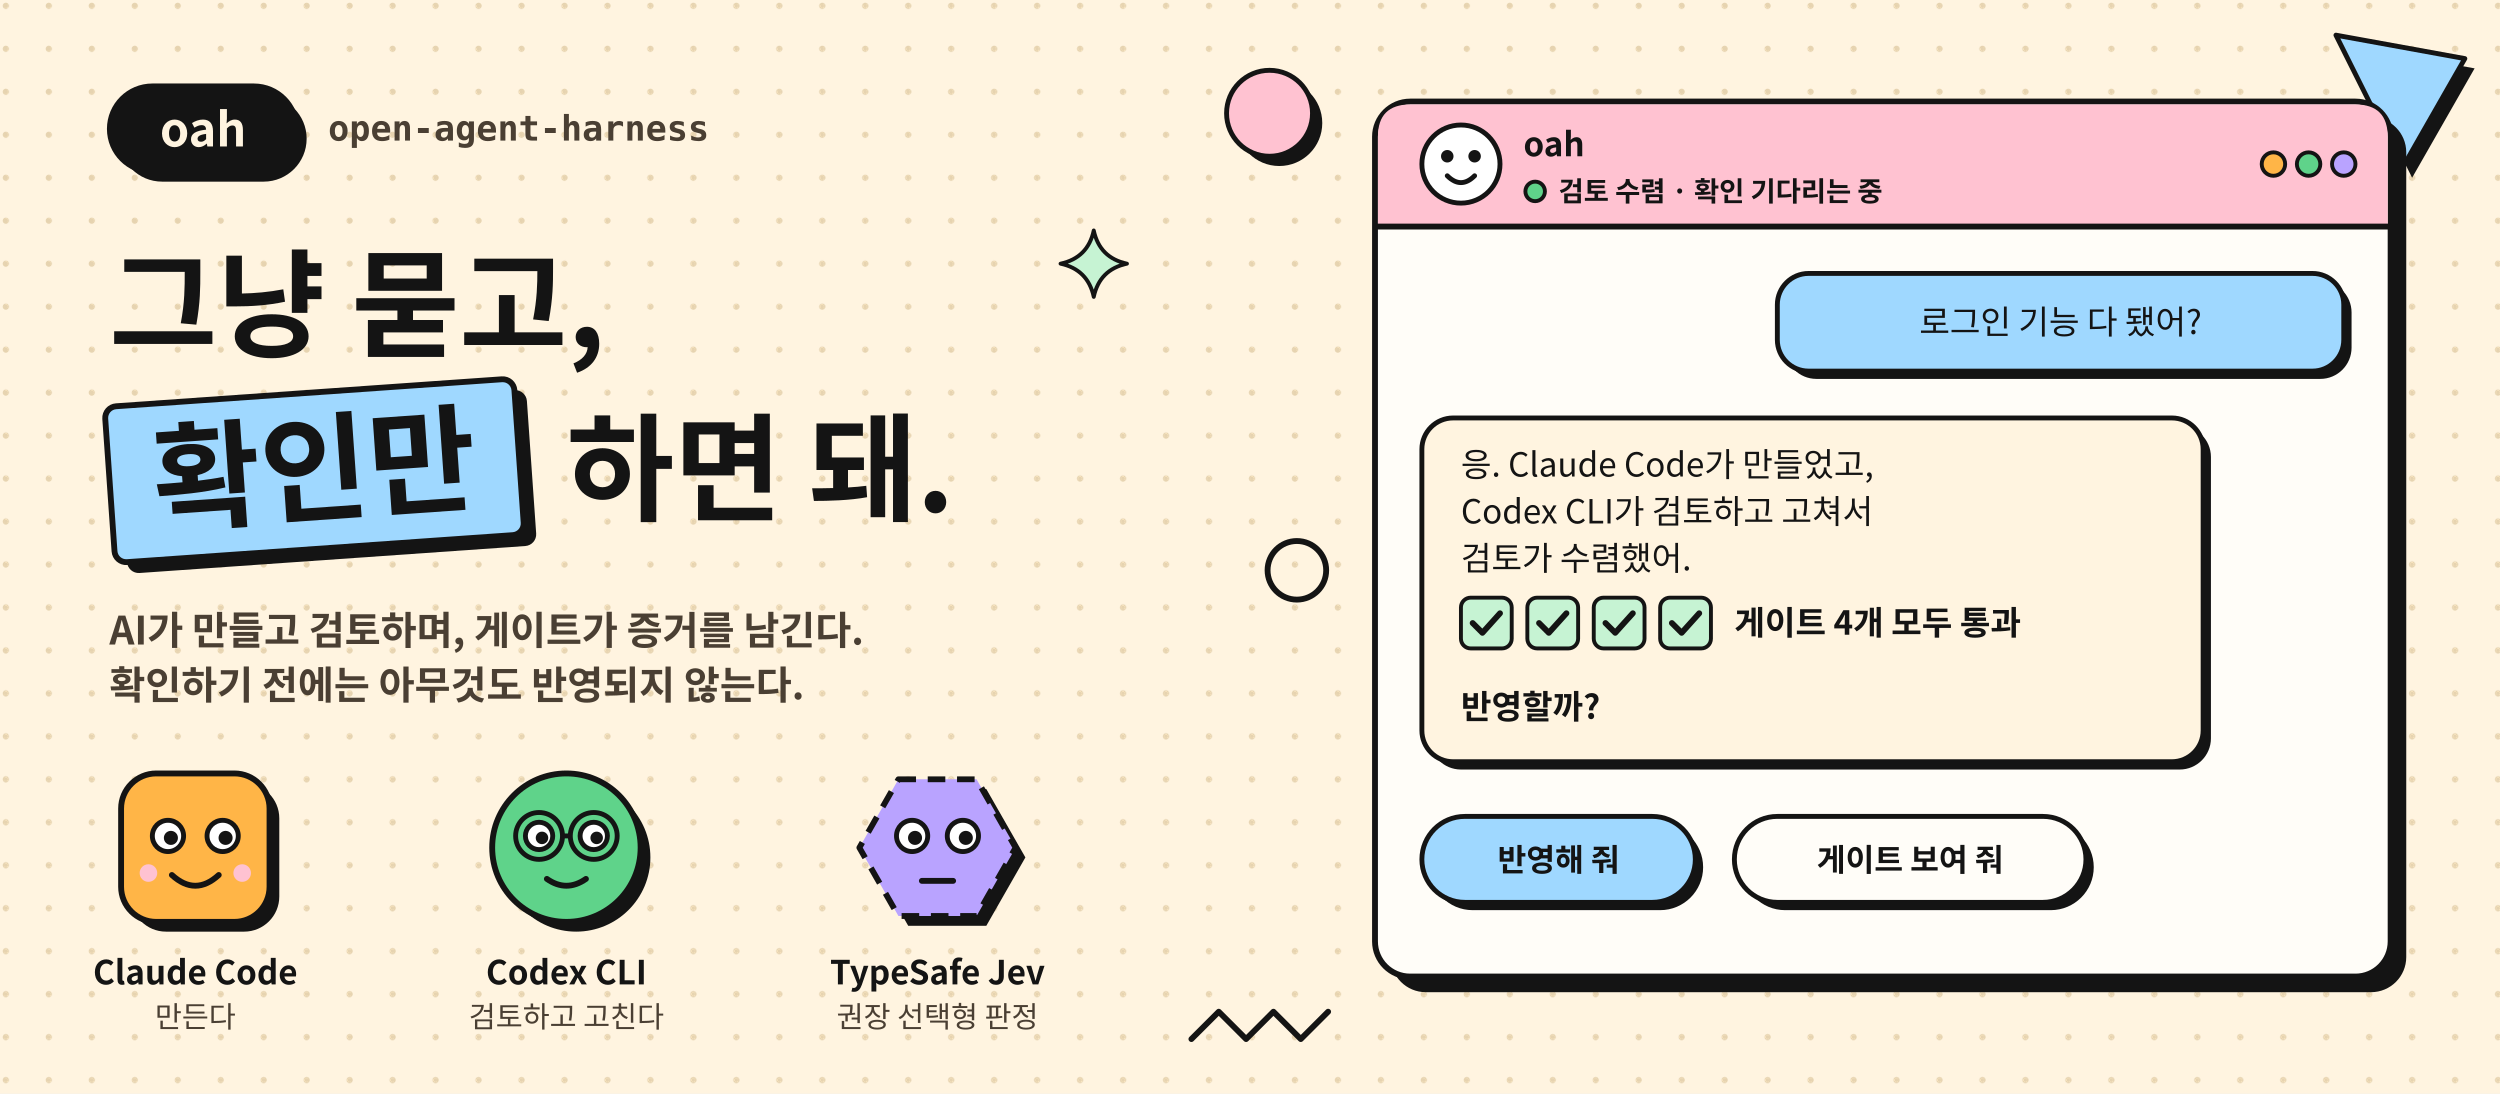
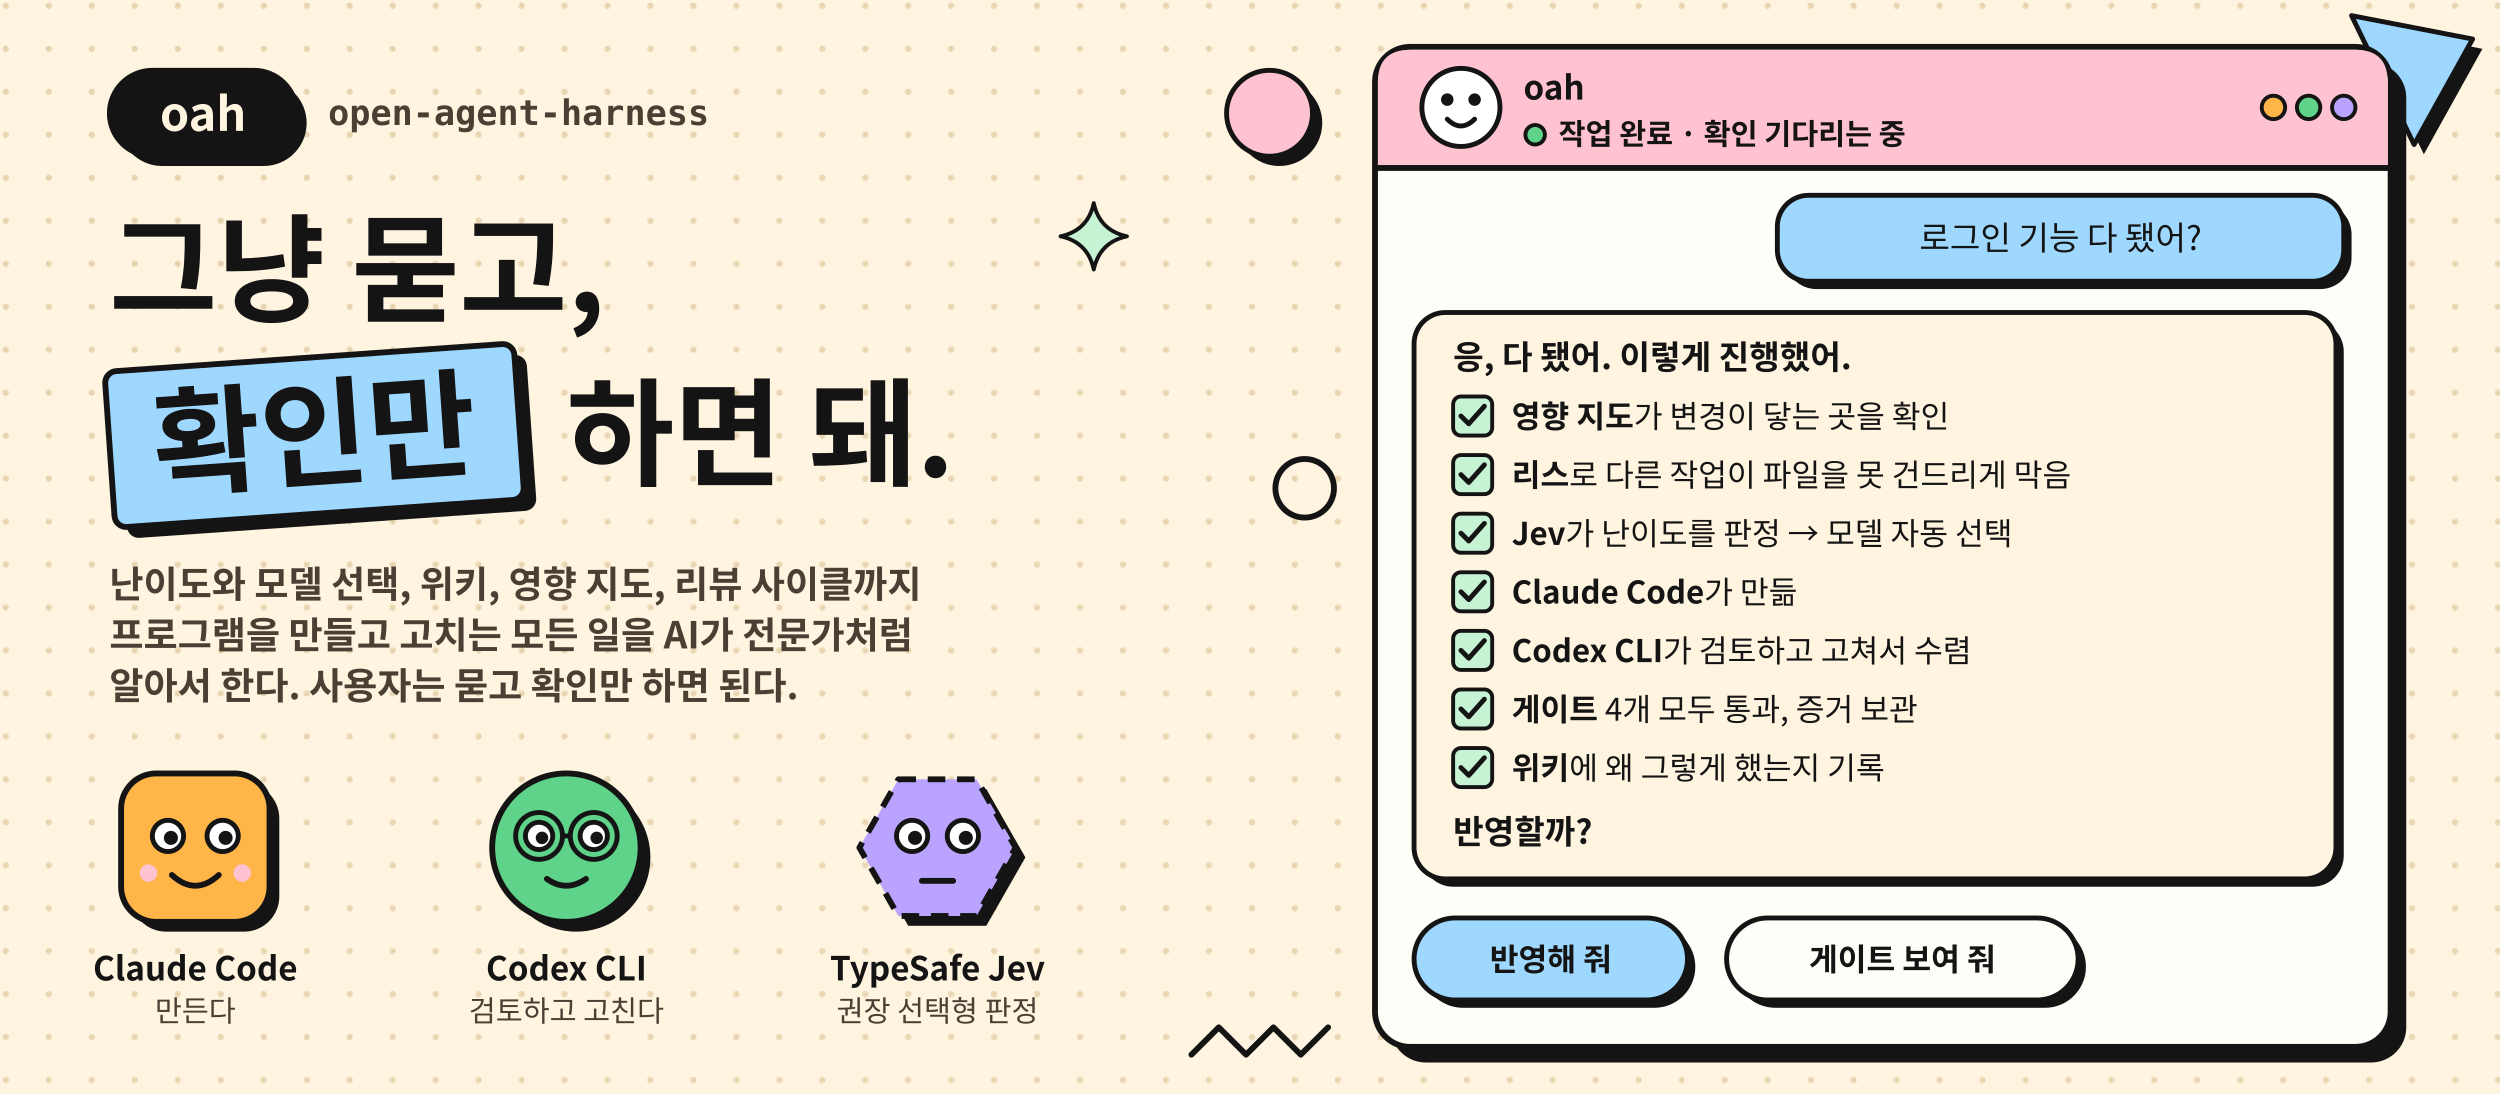
<svg xmlns="http://www.w3.org/2000/svg" viewBox="0 0 1280 560" role="img" aria-labelledby="banner-ko-light-title banner-ko-light-desc" id="banner-ko-light-root">
  <defs>
    <style>#banner-ko-light-root { font-family: "Apple SD Gothic Neo", "Malgun Gothic", "Noto Sans KR", "Noto Sans CJK KR", system-ui, -apple-system, "Segoe UI", sans-serif; color: #141414; }
      #banner-ko-light-root .diagram-container { width: 100%; overflow-x: auto; }
      #banner-ko-light-root .display { font-family: "Apple SD Gothic Neo", "Malgun Gothic", "Noto Sans KR", "Noto Sans CJK KR", "Arial Black", "Segoe UI Black", system-ui, -apple-system, "Segoe UI", sans-serif; font-size: 60px; font-weight: 800; }
      #banner-ko-light-root .brand { font-family: "Apple SD Gothic Neo", "Malgun Gothic", "Noto Sans KR", "Noto Sans CJK KR", "Arial Black", "Segoe UI Black", system-ui, -apple-system, "Segoe UI", sans-serif; font-size: 24px; font-weight: 800; }
      #banner-ko-light-root .mono { font-family: ui-monospace, "SFMono-Regular", Consolas, monospace; font-size: 18px; font-weight: 600; }
-       #banner-ko-light-root .tag { font-size: 20px; font-weight: 600; }
+       #banner-ko-light-root .tag { font-size: 19px; font-weight: 600; }
      #banner-ko-light-root .name { font-size: 17px; font-weight: 800; }
      #banner-ko-light-root .role { font-size: 15px; font-weight: 500; }
-       #banner-ko-light-root .status { font-size: 14px; font-weight: 600; }
+       #banner-ko-light-root .status { font-size: 15px; font-weight: 600; }
      #banner-ko-light-root .msg { font-size: 17px; font-weight: 500; }
      #banner-ko-light-root .strong { font-size: 17px; font-weight: 800; }
+       #banner-ko-light-root .check { font-size: 16px; font-weight: 500; }
+       #banner-ko-light-root .check-label { font-weight: 800; }
      #banner-ko-light-root .chip { font-size: 16px; font-weight: 700; }
      @media print {
#banner-ko-light-root .diagram-container { overflow-x: visible; }
}</style>
    <pattern id="banner-ko-light-dots" width="22" height="22" patternUnits="userSpaceOnUse">
      <circle cx="3" cy="3" r="1.6" fill="#e6d3b0" />
    </pattern>
  </defs>
  <rect x="0" y="0" width="1280" height="560" fill="#fff4e0" />
  <rect x="0" y="0" width="1280" height="560" fill="url(#banner-ko-light-dots)" />
  <circle cx="655" cy="63" r="22" fill="#141414" />
  <circle cx="650" cy="58" r="22" fill="#ffc2d1" stroke="#141414" stroke-width="2.5" />
-   <polygon points="1201,23 1267,35 1235,91" fill="#141414" />
-   <polygon points="1196,18 1262,30 1230,86" fill="#9fd8ff" stroke="#141414" stroke-width="2.5" stroke-linejoin="round" />
-   <circle cx="664" cy="292" r="15" fill="none" stroke="#141414" stroke-width="3" />
-   <path d="M610 532 l14 -14 l14 14 l14 -14 l14 14 l14 -14" fill="none" stroke="#141414" stroke-width="3" stroke-linecap="round" stroke-linejoin="round" />
-   <path d="M560 118 Q563 132 577 135 Q563 138 560 152 Q557 138 543 135 Q557 132 560 118 Z" fill="#c6f3d3" stroke="#141414" stroke-width="2" stroke-linejoin="round" />
-   <rect x="61" y="49" width="96" height="44" rx="22" fill="#141414" />
-   <rect x="56" y="44" width="96" height="44" rx="22" fill="#141414" stroke="#141414" stroke-width="2.5" />
-   <text x="104" y="75" class="brand" text-anchor="middle" fill="#fff4e0">oah</text>
-   <text x="168" y="72" class="mono" text-anchor="start" fill="#4a3f33">open-agent-harness</text>
-   <text x="56" y="178" class="display" text-anchor="start" fill="#141414">그냥 묻고,</text>
-   <g transform="rotate(-4 161 241)">
-     <rect x="62" y="207" width="210" height="80" rx="6" fill="#141414" />
-     <rect x="56" y="201" width="210" height="80" rx="6" fill="#9fd8ff" stroke="#141414" stroke-width="3" />
-     <text x="161" y="262" class="display" text-anchor="middle" fill="#141414">확인만</text>
+   <polygon points="1209,13 1271,25 1241,79" fill="#141414" />
+   <polygon points="1204,8 1266,20 1236,74" fill="#9fd8ff" stroke="#141414" stroke-width="2.5" stroke-linejoin="round" />
+   <circle cx="668" cy="250" r="15" fill="none" stroke="#141414" stroke-width="3" />
+   <path d="M610 540 l14 -14 l14 14 l14 -14 l14 14 l14 -14" fill="none" stroke="#141414" stroke-width="3" stroke-linecap="round" stroke-linejoin="round" />
+   <path d="M560 104 Q563 118 577 121 Q563 124 560 138 Q557 124 543 121 Q557 118 560 104 Z" fill="#c6f3d3" stroke="#141414" stroke-width="2" stroke-linejoin="round" />
+   <rect x="61" y="41" width="96" height="44" rx="22" fill="#141414" />
+   <rect x="56" y="36" width="96" height="44" rx="22" fill="#141414" stroke="#141414" stroke-width="2.5" />
+   <text x="104" y="67" class="brand" text-anchor="middle" fill="#fff4e0">oah</text>
+   <text x="168" y="64" class="mono" text-anchor="start" fill="#4a3f33">open-agent-harness</text>
+   <text x="56" y="160" class="display" text-anchor="start" fill="#141414">그냥 묻고,</text>
+   <g transform="rotate(-4 161 223)">
+     <rect x="62" y="189" width="210" height="80" rx="6" fill="#141414" />
+     <rect x="56" y="183" width="210" height="80" rx="6" fill="#9fd8ff" stroke="#141414" stroke-width="3" />
+     <text x="161" y="244" class="display" text-anchor="middle" fill="#141414">확인만</text>
  </g>
-   <text x="290" y="262" class="display" text-anchor="start" fill="#141414"> 하면 돼.</text>
-   <text x="56" y="330" class="tag" text-anchor="start" fill="#4a3f33">AI가 만들고 검토하며, 게이트가 증거를 남긴다.</text>
-   <text x="56" y="358" class="tag" text-anchor="start" fill="#4a3f33">확인하기 전에는 아무것도 반영되지 않는다.</text>
+   <text x="290" y="244" class="display" text-anchor="start" fill="#141414"> 하면 돼.</text>
+   <text x="56" y="306" class="tag" text-anchor="start" fill="#4a3f33">난이도와 모델 선택, 위키, 영향 지도, 리뷰 사이클까지</text>
+   <text x="56" y="332" class="tag" text-anchor="start" fill="#4a3f33">프로그램을 만들고 고치는 모든 일을 AI가 전문가처럼</text>
+   <text x="56" y="358" class="tag" text-anchor="start" fill="#4a3f33">알아서 한다. 사용자는 묻고 확인만 하면 된다.</text>
  <rect x="67" y="401" width="76" height="76" rx="18" fill="#141414" />
  <rect x="62" y="396" width="76" height="76" rx="18" fill="#ffb547" stroke="#141414" stroke-width="3" />
  <circle cx="86" cy="428" r="8" fill="#ffffff" stroke="#141414" stroke-width="2.5" />
  <circle cx="87.5" cy="429" r="3.6" fill="#141414" />
  <circle cx="114" cy="428" r="8" fill="#ffffff" stroke="#141414" stroke-width="2.5" />
  <circle cx="115.5" cy="429" r="3.6" fill="#141414" />
  <circle cx="76" cy="447" r="4.5" fill="#ffc2d1" />
  <circle cx="124" cy="447" r="4.5" fill="#ffc2d1" />
  <path d="M88 448 Q100 459 112 448" fill="none" stroke="#141414" stroke-width="3" stroke-linecap="round" />
  <circle cx="295" cy="439" r="38" fill="#141414" />
  <circle cx="290" cy="434" r="38" fill="#5fd38a" stroke="#141414" stroke-width="3" />
  <circle cx="276" cy="428" r="7" fill="#ffffff" stroke="#141414" stroke-width="2.5" />
  <circle cx="277.5" cy="429" r="3.2" fill="#141414" />
  <circle cx="304" cy="428" r="7" fill="#ffffff" stroke="#141414" stroke-width="2.5" />
  <circle cx="305.5" cy="429" r="3.2" fill="#141414" />
  <circle cx="276" cy="428" r="12" fill="none" stroke="#141414" stroke-width="2.5" />
  <circle cx="304" cy="428" r="12" fill="none" stroke="#141414" stroke-width="2.5" />
  <line x1="288" y1="428" x2="292" y2="428" stroke="#141414" stroke-width="2.5" />
  <path d="M280 450 Q290 457 300 450" fill="none" stroke="#141414" stroke-width="3" stroke-linecap="round" />
  <polygon points="465,404 505,404 525,439 505,474 465,474 445,439" fill="#141414" />
  <polygon points="460,399 500,399 520,434 500,469 460,469 440,434" fill="#b9a3ff" stroke="#141414" stroke-width="3" stroke-dasharray="9 6" stroke-linejoin="round" />
  <circle cx="467" cy="428" r="8" fill="#ffffff" stroke="#141414" stroke-width="2.5" />
  <circle cx="468.5" cy="429" r="3.6" fill="#141414" />
  <circle cx="493" cy="428" r="8" fill="#ffffff" stroke="#141414" stroke-width="2.5" />
  <circle cx="494.5" cy="429" r="3.6" fill="#141414" />
  <line x1="472" y1="451" x2="488" y2="451" stroke="#141414" stroke-width="3" stroke-linecap="round" />
-   <text x="100" y="504" class="name" text-anchor="middle" fill="#141414">Claude Code</text>
-   <text x="100" y="526" class="role" text-anchor="middle" fill="#4a3f33">만든다</text>
-   <text x="290" y="504" class="name" text-anchor="middle" fill="#141414">Codex CLI</text>
-   <text x="290" y="526" class="role" text-anchor="middle" fill="#4a3f33">검토하고 고친다</text>
-   <text x="480" y="504" class="name" text-anchor="middle" fill="#141414">TypeSafe Jev</text>
-   <text x="480" y="526" class="role" text-anchor="middle" fill="#4a3f33">권장 선택형 판정</text>
-   <rect x="712" y="60" width="520" height="448" rx="18" fill="#141414" />
-   <rect x="704" y="52" width="520" height="448" rx="18" fill="#fffdf8" stroke="#141414" stroke-width="3" />
-   <path d="M705.5 70 Q705.5 53.5 722 53.5 L1206 53.5 Q1222.5 53.5 1222.5 70 L1222.5 116 L705.5 116 Z" fill="#ffc2d1" />
-   <line x1="704" y1="116" x2="1224" y2="116" stroke="#141414" stroke-width="3" />
-   <circle cx="748" cy="84" r="20" fill="#ffffff" stroke="#141414" stroke-width="2.5" />
-   <circle cx="741" cy="80" r="3.2" fill="#141414" />
-   <circle cx="755" cy="80" r="3.2" fill="#141414" />
-   <path d="M741 90 Q748 97 755 90" fill="none" stroke="#141414" stroke-width="2.5" stroke-linecap="round" />
-   <text x="780" y="80" class="name" text-anchor="start" fill="#141414">oah</text>
-   <circle cx="786" cy="98" r="5" fill="#5fd38a" stroke="#141414" stroke-width="2" />
-   <text x="798" y="103" class="status" text-anchor="start" fill="#141414">검토 수렴 · 확인 기다리는 중</text>
-   <circle cx="1164" cy="84" r="6" fill="#ffb547" stroke="#141414" stroke-width="2" />
-   <circle cx="1182" cy="84" r="6" fill="#5fd38a" stroke="#141414" stroke-width="2" />
-   <circle cx="1200" cy="84" r="6" fill="#b9a3ff" stroke="#141414" stroke-width="2" />
-   <rect x="914" y="144" width="290" height="50" rx="16" fill="#141414" />
-   <rect x="910" y="140" width="290" height="50" rx="16" fill="#9fd8ff" stroke="#141414" stroke-width="2.5" />
-   <text x="1055" y="171" class="msg" text-anchor="middle" fill="#141414">로그인 기능 다 됐어?</text>
-   <rect x="732" y="218" width="400" height="176" rx="16" fill="#141414" />
-   <rect x="728" y="214" width="400" height="176" rx="16" fill="#fff4e0" stroke="#141414" stroke-width="2.5" />
-   <text x="748" y="244" class="msg" text-anchor="start" fill="#141414">응. Claude Code가 만들었고,</text>
-   <text x="748" y="268" class="msg" text-anchor="start" fill="#141414">Codex CLI가 검토하고 고쳐서</text>
-   <text x="748" y="292" class="msg" text-anchor="start" fill="#141414">검토가 수렴했어.</text>
-   <rect x="748" y="306" width="26" height="26" rx="5" fill="#c6f3d3" stroke="#141414" stroke-width="2" />
-   <path d="M754 319 l5 5 l9 -10" fill="none" stroke="#141414" stroke-width="3" stroke-linecap="round" stroke-linejoin="round" />
-   <rect x="782" y="306" width="26" height="26" rx="5" fill="#c6f3d3" stroke="#141414" stroke-width="2" />
-   <path d="M788 319 l5 5 l9 -10" fill="none" stroke="#141414" stroke-width="3" stroke-linecap="round" stroke-linejoin="round" />
-   <rect x="816" y="306" width="26" height="26" rx="5" fill="#c6f3d3" stroke="#141414" stroke-width="2" />
-   <path d="M822 319 l5 5 l9 -10" fill="none" stroke="#141414" stroke-width="3" stroke-linecap="round" stroke-linejoin="round" />
-   <rect x="850" y="306" width="26" height="26" rx="5" fill="#c6f3d3" stroke="#141414" stroke-width="2" />
-   <path d="M856 319 l5 5 l9 -10" fill="none" stroke="#141414" stroke-width="3" stroke-linecap="round" stroke-linejoin="round" />
-   <text x="888" y="325" class="strong" text-anchor="start" fill="#141414">게이트 4개 모두 통과</text>
-   <text x="748" y="368" class="strong" text-anchor="start" fill="#141414">반영할까?</text>
-   <rect x="732" y="422" width="140" height="44" rx="22" fill="#141414" />
-   <rect x="728" y="418" width="140" height="44" rx="22" fill="#9fd8ff" stroke="#141414" stroke-width="2.5" />
-   <text x="798" y="446" class="chip" text-anchor="middle" fill="#141414">반영해 줘</text>
-   <rect x="892" y="422" width="180" height="44" rx="22" fill="#141414" />
-   <rect x="888" y="418" width="180" height="44" rx="22" fill="#fffdf8" stroke="#141414" stroke-width="2.5" />
-   <text x="978" y="446" class="chip" text-anchor="middle" fill="#141414">게이트 보여 줘</text>
+   <text x="100" y="502" class="name" text-anchor="middle" fill="#141414">Claude Code</text>
+   <text x="100" y="523" class="role" text-anchor="middle" fill="#4a3f33">만든다</text>
+   <text x="290" y="502" class="name" text-anchor="middle" fill="#141414">Codex CLI</text>
+   <text x="290" y="523" class="role" text-anchor="middle" fill="#4a3f33">검토하고 고친다</text>
+   <text x="480" y="502" class="name" text-anchor="middle" fill="#141414">TypeSafe Jev</text>
+   <text x="480" y="523" class="role" text-anchor="middle" fill="#4a3f33">권장 선택형 판정</text>
+   <rect x="712" y="32" width="520" height="512" rx="18" fill="#141414" />
+   <rect x="704" y="24" width="520" height="512" rx="18" fill="#fffdf8" stroke="#141414" stroke-width="3" />
+   <path d="M705.5 42 Q705.5 25.5 722 25.5 L1206 25.5 Q1222.5 25.5 1222.5 42 L1222.5 86 L705.5 86 Z" fill="#ffc2d1" />
+   <line x1="704" y1="86" x2="1224" y2="86" stroke="#141414" stroke-width="3" />
+   <circle cx="748" cy="55" r="20" fill="#ffffff" stroke="#141414" stroke-width="2.5" />
+   <circle cx="741" cy="51" r="3.2" fill="#141414" />
+   <circle cx="755" cy="51" r="3.2" fill="#141414" />
+   <path d="M741 61 Q748 68 755 61" fill="none" stroke="#141414" stroke-width="2.5" stroke-linecap="round" />
+   <text x="780" y="51" class="name" text-anchor="start" fill="#141414">oah</text>
+   <circle cx="786" cy="69" r="5" fill="#5fd38a" stroke="#141414" stroke-width="2" />
+   <text x="798" y="74" class="status" text-anchor="start" fill="#141414">작업 완료 · 확인 기다리는 중</text>
+   <circle cx="1164" cy="55" r="6" fill="#ffb547" stroke="#141414" stroke-width="2" />
+   <circle cx="1182" cy="55" r="6" fill="#5fd38a" stroke="#141414" stroke-width="2" />
+   <circle cx="1200" cy="55" r="6" fill="#b9a3ff" stroke="#141414" stroke-width="2" />
+   <rect x="914" y="104" width="290" height="44" rx="16" fill="#141414" />
+   <rect x="910" y="100" width="290" height="44" rx="16" fill="#9fd8ff" stroke="#141414" stroke-width="2.5" />
+   <text x="1055" y="128" class="msg" text-anchor="middle" fill="#141414">로그인 기능 다 됐어?</text>
+   <rect x="728" y="164" width="472" height="290" rx="16" fill="#141414" />
+   <rect x="724" y="160" width="472" height="290" rx="16" fill="#fff4e0" stroke="#141414" stroke-width="2.5" />
+   <text x="744" y="189" class="strong" text-anchor="start" fill="#141414">응, 다 됐어. 이렇게 진행했어.</text>
+   <rect x="744" y="203" width="20" height="20" rx="4" fill="#c6f3d3" stroke="#141414" stroke-width="2" />
+   <path d="M748 213 l4 4 l8 -9" fill="none" stroke="#141414" stroke-width="2.5" stroke-linecap="round" stroke-linejoin="round" />
+   <text x="774" y="219" class="check" text-anchor="start" fill="#141414">
+     <tspan class="check-label">영향 지도</tspan>가 변경이 닿는 곳을 확인</text>
+   <rect x="744" y="233" width="20" height="20" rx="4" fill="#c6f3d3" stroke="#141414" stroke-width="2" />
+   <path d="M748 243 l4 4 l8 -9" fill="none" stroke="#141414" stroke-width="2.5" stroke-linecap="round" stroke-linejoin="round" />
+   <text x="774" y="249" class="check" text-anchor="start" fill="#141414">
+     <tspan class="check-label">리스</tspan>로 다른 작업이 파일을 못 건드리게 막음</text>
+   <rect x="744" y="263" width="20" height="20" rx="4" fill="#c6f3d3" stroke="#141414" stroke-width="2" />
+   <path d="M748 273 l4 4 l8 -9" fill="none" stroke="#141414" stroke-width="2.5" stroke-linecap="round" stroke-linejoin="round" />
+   <text x="774" y="279" class="check" text-anchor="start" fill="#141414">
+     <tspan class="check-label">Jev</tspan>가 난이도를 판정 → 모델 자동 선택</text>
+   <rect x="744" y="293" width="20" height="20" rx="4" fill="#c6f3d3" stroke="#141414" stroke-width="2" />
+   <path d="M748 303 l4 4 l8 -9" fill="none" stroke="#141414" stroke-width="2.5" stroke-linecap="round" stroke-linejoin="round" />
+   <text x="774" y="309" class="check" text-anchor="start" fill="#141414">
+     <tspan class="check-label">Claude Code</tspan>가 만듦</text>
+   <rect x="744" y="323" width="20" height="20" rx="4" fill="#c6f3d3" stroke="#141414" stroke-width="2" />
+   <path d="M748 333 l4 4 l8 -9" fill="none" stroke="#141414" stroke-width="2.5" stroke-linecap="round" stroke-linejoin="round" />
+   <text x="774" y="339" class="check" text-anchor="start" fill="#141414">
+     <tspan class="check-label">Codex CLI</tspan>가 검토하고 고쳐서 수렴</text>
+   <rect x="744" y="353" width="20" height="20" rx="4" fill="#c6f3d3" stroke="#141414" stroke-width="2" />
+   <path d="M748 363 l4 4 l8 -9" fill="none" stroke="#141414" stroke-width="2.5" stroke-linecap="round" stroke-linejoin="round" />
+   <text x="774" y="369" class="check" text-anchor="start" fill="#141414">
+     <tspan class="check-label">게이트</tspan> 4개 모두 통과, 증거 보관</text>
+   <rect x="744" y="383" width="20" height="20" rx="4" fill="#c6f3d3" stroke="#141414" stroke-width="2" />
+   <path d="M748 393 l4 4 l8 -9" fill="none" stroke="#141414" stroke-width="2.5" stroke-linecap="round" stroke-linejoin="round" />
+   <text x="774" y="399" class="check" text-anchor="start" fill="#141414">
+     <tspan class="check-label">위키</tspan>에 왜 그렇게 했는지 기록</text>
+   <text x="744" y="432" class="strong" text-anchor="start" fill="#141414">반영할까?</text>
+   <rect x="728" y="474" width="140" height="42" rx="21" fill="#141414" />
+   <rect x="724" y="470" width="140" height="42" rx="21" fill="#9fd8ff" stroke="#141414" stroke-width="2.5" />
+   <text x="794" y="497" class="chip" text-anchor="middle" fill="#141414">반영해 줘</text>
+   <rect x="888" y="474" width="180" height="42" rx="21" fill="#141414" />
+   <rect x="884" y="470" width="180" height="42" rx="21" fill="#fffdf8" stroke="#141414" stroke-width="2.5" />
+   <text x="974" y="497" class="chip" text-anchor="middle" fill="#141414">게이트 보여 줘</text>
</svg>
